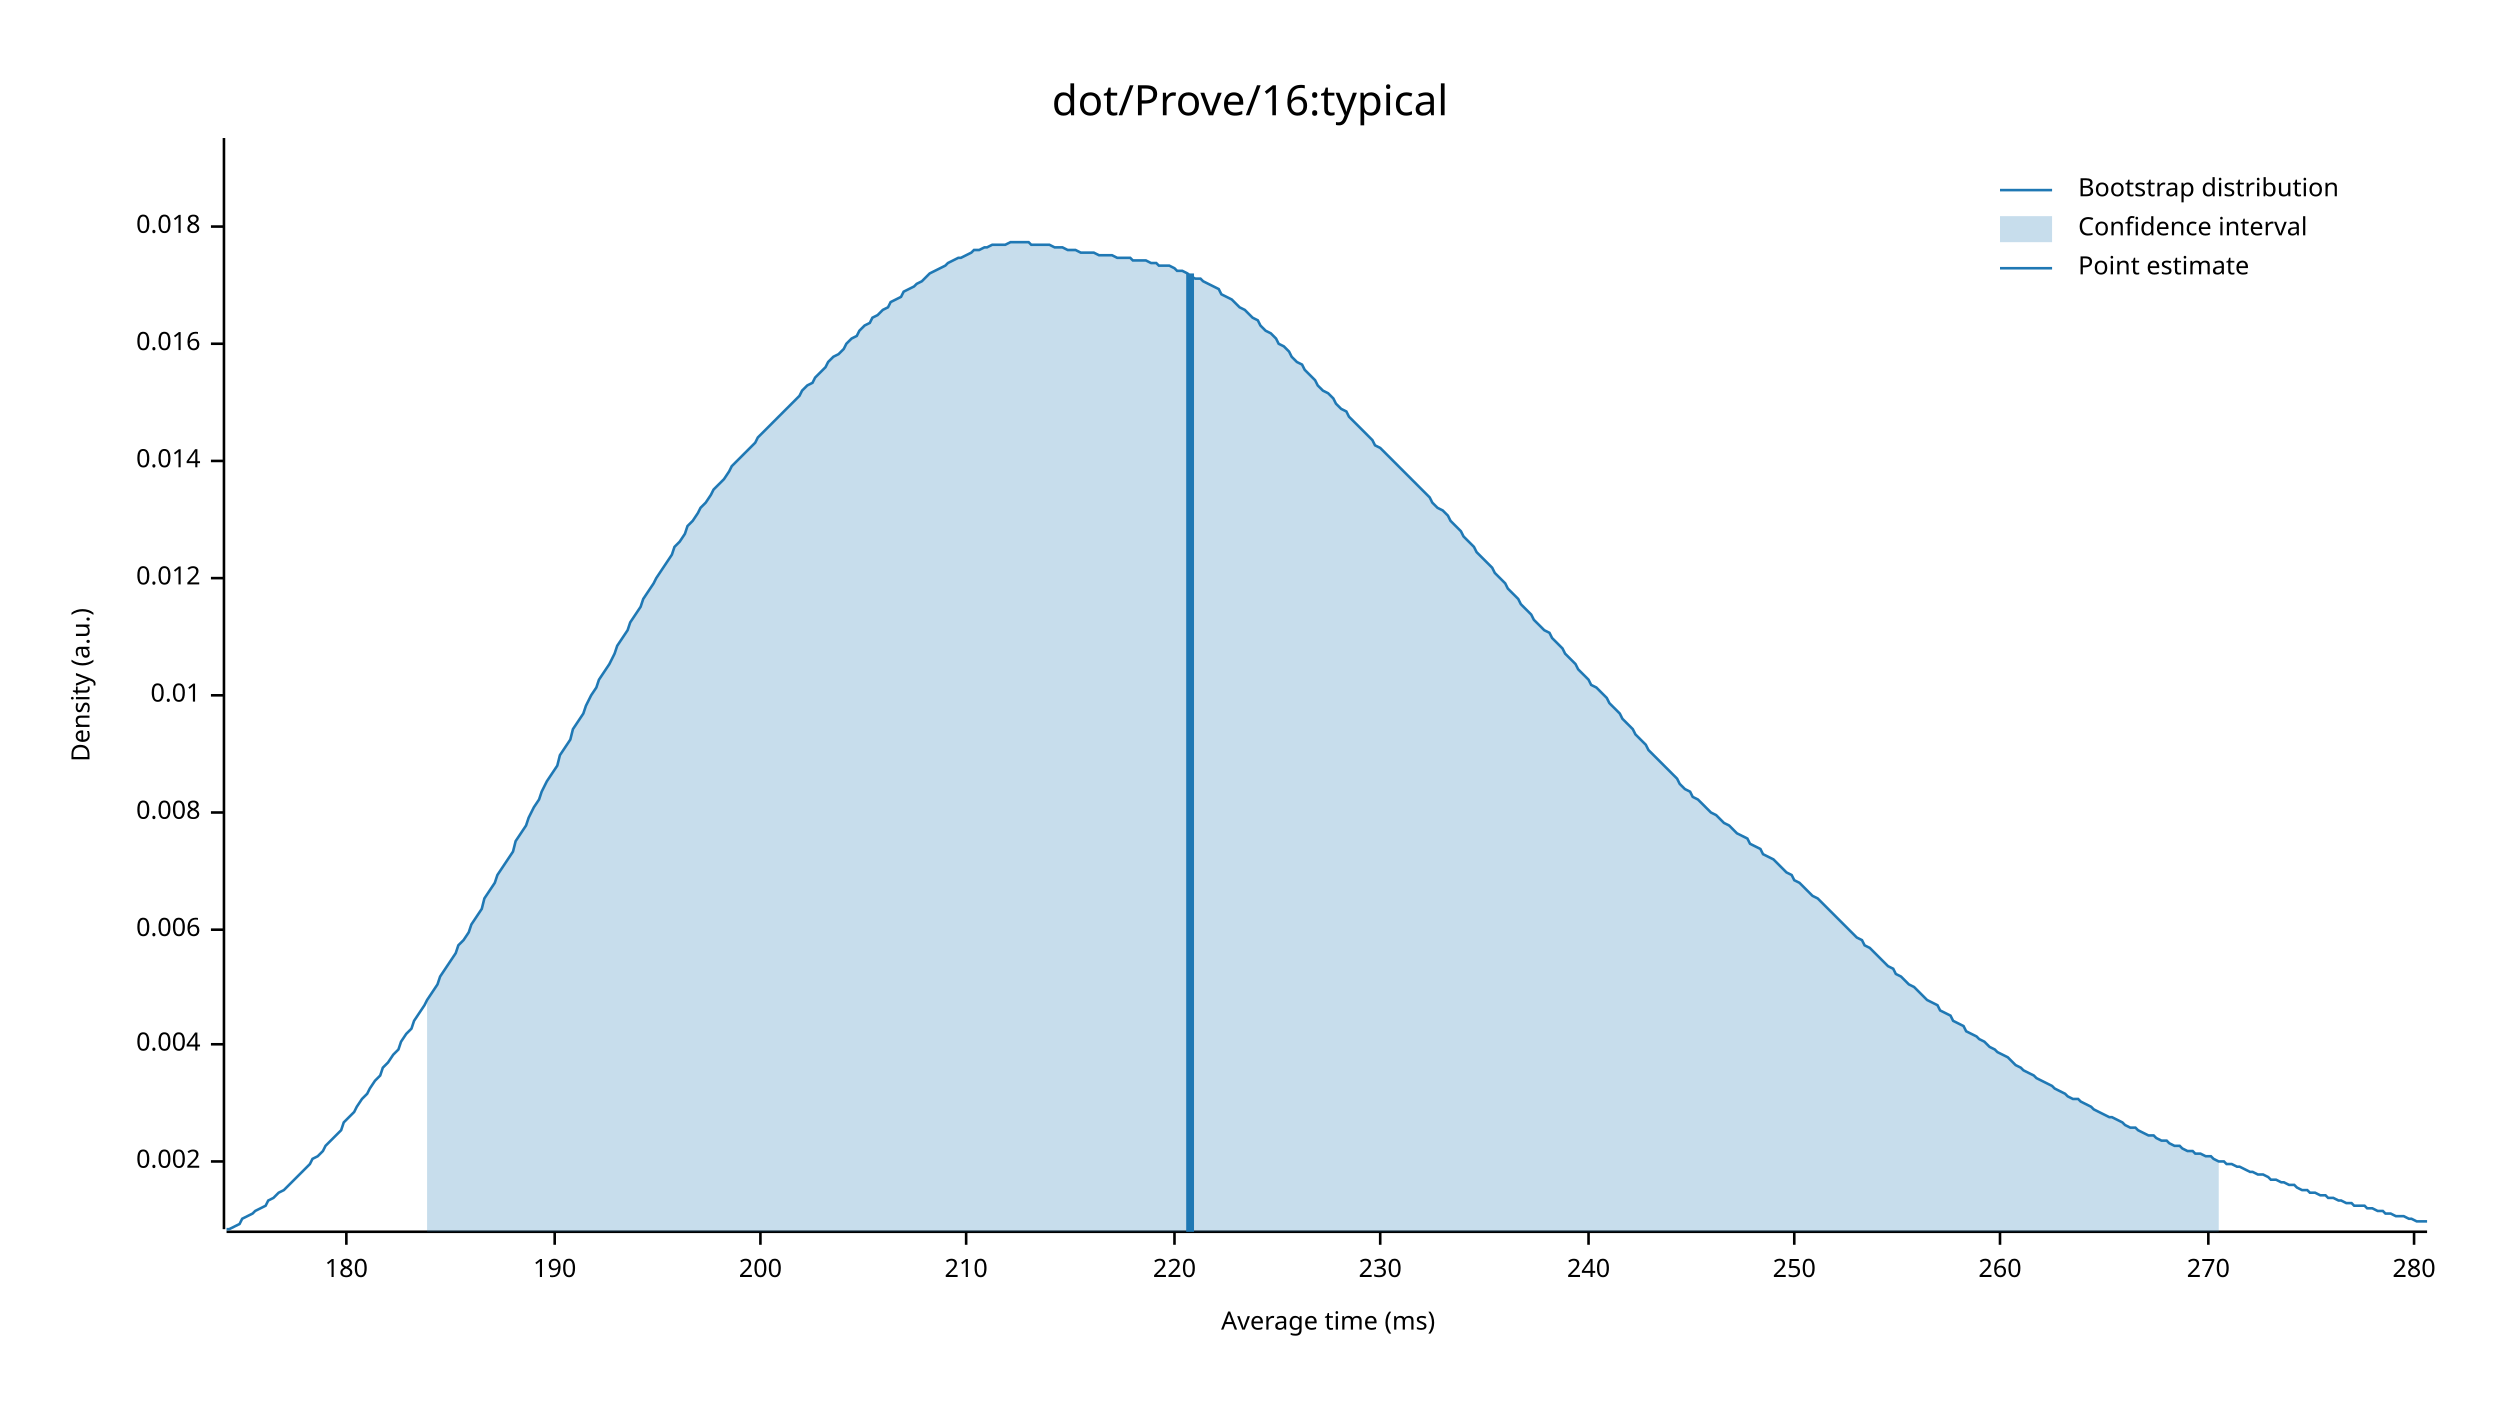
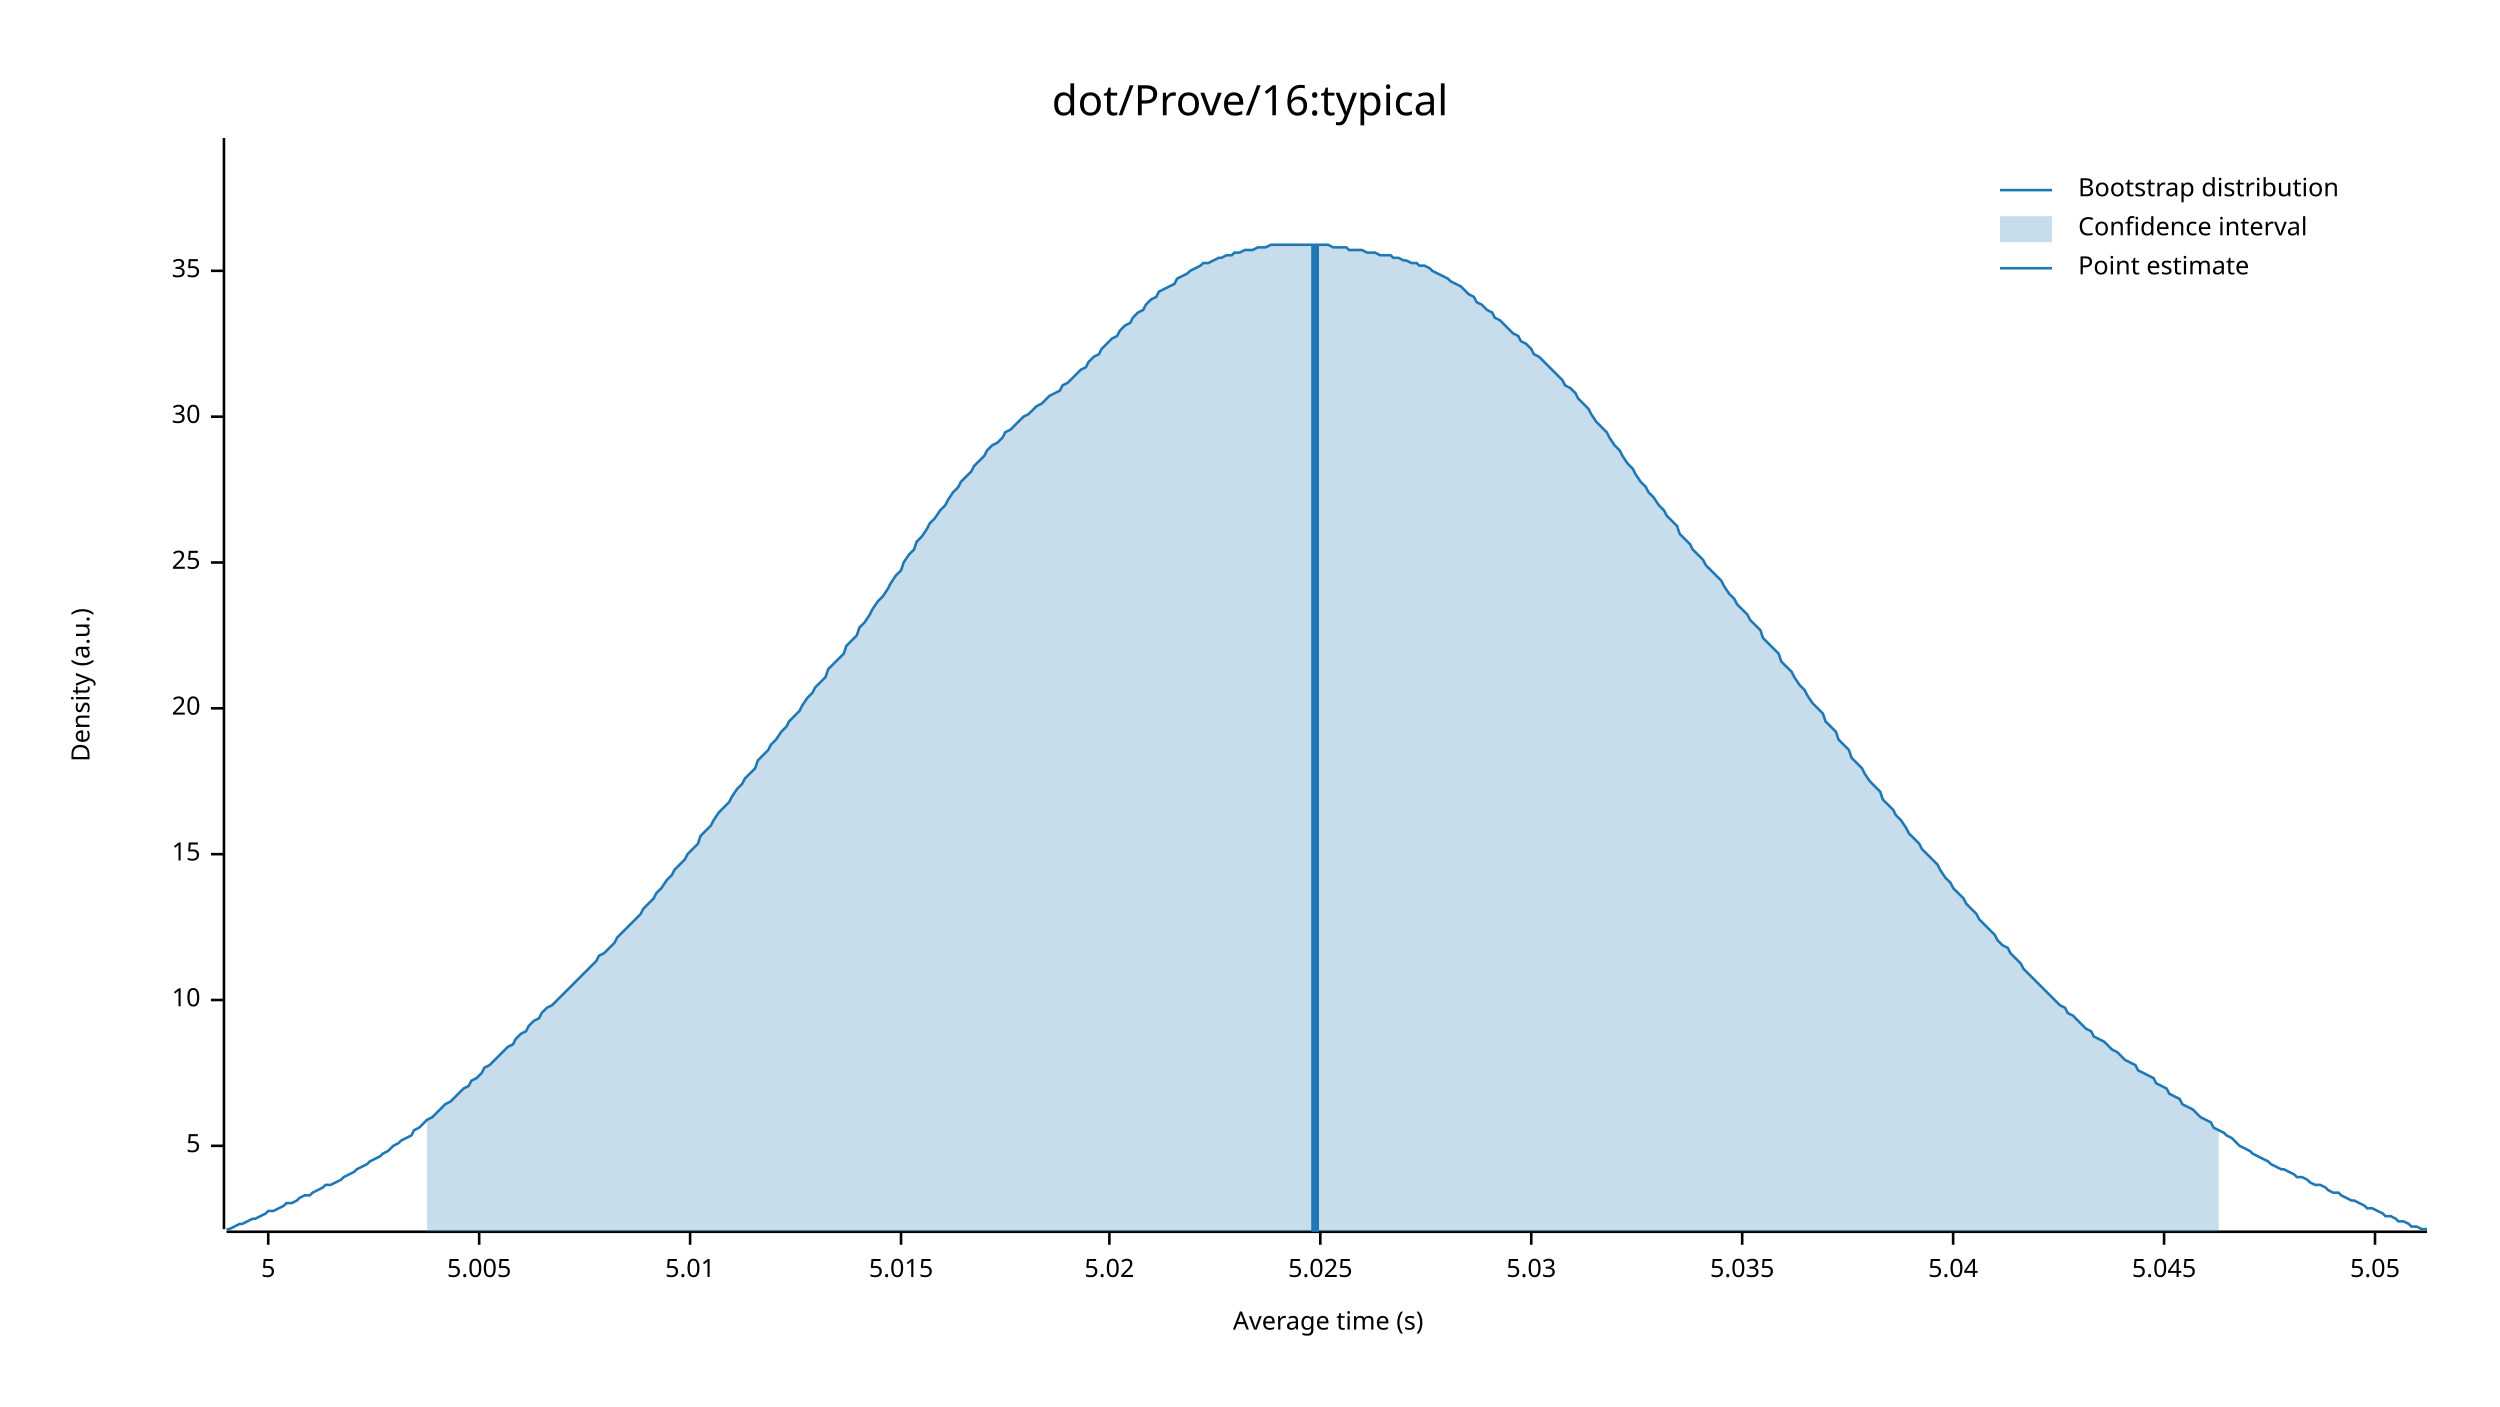
<svg xmlns="http://www.w3.org/2000/svg" width="960" height="540" viewBox="0 0 960 540">
  <text x="480" y="32" dy="0.76em" text-anchor="middle" font-family="sans-serif" font-size="16.129" opacity="1" fill="#000000">
dot/Prove/16:typical
</text>
  <text x="27" y="263" dy="0.76em" text-anchor="middle" font-family="sans-serif" font-size="9.677" opacity="1" fill="#000000" transform="rotate(270, 27, 263)">
Density (a.u.)
</text>
  <text x="510" y="513" dy="-0.5ex" text-anchor="middle" font-family="sans-serif" font-size="9.677" opacity="1" fill="#000000">
- Average time (ms)
+ Average time (s)
</text>
  <polyline fill="none" opacity="1" stroke="#000000" stroke-width="1" points="86,53 86,472 " />
-   <text x="77" y="446" dy="0.5ex" text-anchor="end" font-family="sans-serif" font-size="9.677" opacity="1" fill="#000000">
- 0.002
+   <text x="77" y="440" dy="0.5ex" text-anchor="end" font-family="sans-serif" font-size="9.677" opacity="1" fill="#000000">
+ 5
</text>
-   <polyline fill="none" opacity="1" stroke="#000000" stroke-width="1" points="81,446 86,446 " />
-   <text x="77" y="401" dy="0.5ex" text-anchor="end" font-family="sans-serif" font-size="9.677" opacity="1" fill="#000000">
- 0.004
+   <polyline fill="none" opacity="1" stroke="#000000" stroke-width="1" points="81,440 86,440 " />
+   <text x="77" y="384" dy="0.5ex" text-anchor="end" font-family="sans-serif" font-size="9.677" opacity="1" fill="#000000">
+ 10
</text>
-   <polyline fill="none" opacity="1" stroke="#000000" stroke-width="1" points="81,401 86,401 " />
-   <text x="77" y="357" dy="0.5ex" text-anchor="end" font-family="sans-serif" font-size="9.677" opacity="1" fill="#000000">
- 0.006
+   <polyline fill="none" opacity="1" stroke="#000000" stroke-width="1" points="81,384 86,384 " />
+   <text x="77" y="328" dy="0.5ex" text-anchor="end" font-family="sans-serif" font-size="9.677" opacity="1" fill="#000000">
+ 15
</text>
-   <polyline fill="none" opacity="1" stroke="#000000" stroke-width="1" points="81,357 86,357 " />
-   <text x="77" y="312" dy="0.5ex" text-anchor="end" font-family="sans-serif" font-size="9.677" opacity="1" fill="#000000">
- 0.008
+   <polyline fill="none" opacity="1" stroke="#000000" stroke-width="1" points="81,328 86,328 " />
+   <text x="77" y="272" dy="0.5ex" text-anchor="end" font-family="sans-serif" font-size="9.677" opacity="1" fill="#000000">
+ 20
</text>
-   <polyline fill="none" opacity="1" stroke="#000000" stroke-width="1" points="81,312 86,312 " />
-   <text x="77" y="267" dy="0.5ex" text-anchor="end" font-family="sans-serif" font-size="9.677" opacity="1" fill="#000000">
- 0.01
+   <polyline fill="none" opacity="1" stroke="#000000" stroke-width="1" points="81,272 86,272 " />
+   <text x="77" y="216" dy="0.5ex" text-anchor="end" font-family="sans-serif" font-size="9.677" opacity="1" fill="#000000">
+ 25
</text>
-   <polyline fill="none" opacity="1" stroke="#000000" stroke-width="1" points="81,267 86,267 " />
-   <text x="77" y="222" dy="0.5ex" text-anchor="end" font-family="sans-serif" font-size="9.677" opacity="1" fill="#000000">
- 0.012
+   <polyline fill="none" opacity="1" stroke="#000000" stroke-width="1" points="81,216 86,216 " />
+   <text x="77" y="160" dy="0.5ex" text-anchor="end" font-family="sans-serif" font-size="9.677" opacity="1" fill="#000000">
+ 30
</text>
-   <polyline fill="none" opacity="1" stroke="#000000" stroke-width="1" points="81,222 86,222 " />
-   <text x="77" y="177" dy="0.5ex" text-anchor="end" font-family="sans-serif" font-size="9.677" opacity="1" fill="#000000">
- 0.014
+   <polyline fill="none" opacity="1" stroke="#000000" stroke-width="1" points="81,160 86,160 " />
+   <text x="77" y="104" dy="0.5ex" text-anchor="end" font-family="sans-serif" font-size="9.677" opacity="1" fill="#000000">
+ 35
</text>
-   <polyline fill="none" opacity="1" stroke="#000000" stroke-width="1" points="81,177 86,177 " />
-   <text x="77" y="132" dy="0.5ex" text-anchor="end" font-family="sans-serif" font-size="9.677" opacity="1" fill="#000000">
- 0.016
+   <polyline fill="none" opacity="1" stroke="#000000" stroke-width="1" points="81,104 86,104 " />
+   <polyline fill="none" opacity="1" stroke="#000000" stroke-width="1" points="87,473 932,473 " />
+   <text x="103" y="483" dy="0.76em" text-anchor="middle" font-family="sans-serif" font-size="9.677" opacity="1" fill="#000000">
+ 5
</text>
-   <polyline fill="none" opacity="1" stroke="#000000" stroke-width="1" points="81,132 86,132 " />
-   <text x="77" y="87" dy="0.5ex" text-anchor="end" font-family="sans-serif" font-size="9.677" opacity="1" fill="#000000">
- 0.018
+   <polyline fill="none" opacity="1" stroke="#000000" stroke-width="1" points="103,473 103,478 " />
+   <text x="184" y="483" dy="0.76em" text-anchor="middle" font-family="sans-serif" font-size="9.677" opacity="1" fill="#000000">
+ 5.005
</text>
-   <polyline fill="none" opacity="1" stroke="#000000" stroke-width="1" points="81,87 86,87 " />
-   <polyline fill="none" opacity="1" stroke="#000000" stroke-width="1" points="87,473 932,473 " />
-   <text x="133" y="483" dy="0.76em" text-anchor="middle" font-family="sans-serif" font-size="9.677" opacity="1" fill="#000000">
- 180
+   <polyline fill="none" opacity="1" stroke="#000000" stroke-width="1" points="184,473 184,478 " />
+   <text x="265" y="483" dy="0.76em" text-anchor="middle" font-family="sans-serif" font-size="9.677" opacity="1" fill="#000000">
+ 5.01
</text>
-   <polyline fill="none" opacity="1" stroke="#000000" stroke-width="1" points="133,473 133,478 " />
-   <text x="213" y="483" dy="0.76em" text-anchor="middle" font-family="sans-serif" font-size="9.677" opacity="1" fill="#000000">
- 190
+   <polyline fill="none" opacity="1" stroke="#000000" stroke-width="1" points="265,473 265,478 " />
+   <text x="346" y="483" dy="0.76em" text-anchor="middle" font-family="sans-serif" font-size="9.677" opacity="1" fill="#000000">
+ 5.015
</text>
-   <polyline fill="none" opacity="1" stroke="#000000" stroke-width="1" points="213,473 213,478 " />
-   <text x="292" y="483" dy="0.76em" text-anchor="middle" font-family="sans-serif" font-size="9.677" opacity="1" fill="#000000">
- 200
+   <polyline fill="none" opacity="1" stroke="#000000" stroke-width="1" points="346,473 346,478 " />
+   <text x="426" y="483" dy="0.76em" text-anchor="middle" font-family="sans-serif" font-size="9.677" opacity="1" fill="#000000">
+ 5.02
</text>
-   <polyline fill="none" opacity="1" stroke="#000000" stroke-width="1" points="292,473 292,478 " />
-   <text x="371" y="483" dy="0.76em" text-anchor="middle" font-family="sans-serif" font-size="9.677" opacity="1" fill="#000000">
- 210
+   <polyline fill="none" opacity="1" stroke="#000000" stroke-width="1" points="426,473 426,478 " />
+   <text x="507" y="483" dy="0.76em" text-anchor="middle" font-family="sans-serif" font-size="9.677" opacity="1" fill="#000000">
+ 5.025
</text>
-   <polyline fill="none" opacity="1" stroke="#000000" stroke-width="1" points="371,473 371,478 " />
-   <text x="451" y="483" dy="0.76em" text-anchor="middle" font-family="sans-serif" font-size="9.677" opacity="1" fill="#000000">
- 220
+   <polyline fill="none" opacity="1" stroke="#000000" stroke-width="1" points="507,473 507,478 " />
+   <text x="588" y="483" dy="0.76em" text-anchor="middle" font-family="sans-serif" font-size="9.677" opacity="1" fill="#000000">
+ 5.03
</text>
-   <polyline fill="none" opacity="1" stroke="#000000" stroke-width="1" points="451,473 451,478 " />
-   <text x="530" y="483" dy="0.76em" text-anchor="middle" font-family="sans-serif" font-size="9.677" opacity="1" fill="#000000">
- 230
+   <polyline fill="none" opacity="1" stroke="#000000" stroke-width="1" points="588,473 588,478 " />
+   <text x="669" y="483" dy="0.76em" text-anchor="middle" font-family="sans-serif" font-size="9.677" opacity="1" fill="#000000">
+ 5.035
</text>
-   <polyline fill="none" opacity="1" stroke="#000000" stroke-width="1" points="530,473 530,478 " />
-   <text x="610" y="483" dy="0.76em" text-anchor="middle" font-family="sans-serif" font-size="9.677" opacity="1" fill="#000000">
- 240
+   <polyline fill="none" opacity="1" stroke="#000000" stroke-width="1" points="669,473 669,478 " />
+   <text x="750" y="483" dy="0.76em" text-anchor="middle" font-family="sans-serif" font-size="9.677" opacity="1" fill="#000000">
+ 5.04
</text>
-   <polyline fill="none" opacity="1" stroke="#000000" stroke-width="1" points="610,473 610,478 " />
-   <text x="689" y="483" dy="0.76em" text-anchor="middle" font-family="sans-serif" font-size="9.677" opacity="1" fill="#000000">
- 250
+   <polyline fill="none" opacity="1" stroke="#000000" stroke-width="1" points="750,473 750,478 " />
+   <text x="831" y="483" dy="0.76em" text-anchor="middle" font-family="sans-serif" font-size="9.677" opacity="1" fill="#000000">
+ 5.045
</text>
-   <polyline fill="none" opacity="1" stroke="#000000" stroke-width="1" points="689,473 689,478 " />
-   <text x="768" y="483" dy="0.76em" text-anchor="middle" font-family="sans-serif" font-size="9.677" opacity="1" fill="#000000">
- 260
+   <polyline fill="none" opacity="1" stroke="#000000" stroke-width="1" points="831,473 831,478 " />
+   <text x="912" y="483" dy="0.76em" text-anchor="middle" font-family="sans-serif" font-size="9.677" opacity="1" fill="#000000">
+ 5.05
</text>
-   <polyline fill="none" opacity="1" stroke="#000000" stroke-width="1" points="768,473 768,478 " />
-   <text x="848" y="483" dy="0.76em" text-anchor="middle" font-family="sans-serif" font-size="9.677" opacity="1" fill="#000000">
- 270
- </text>
-   <polyline fill="none" opacity="1" stroke="#000000" stroke-width="1" points="848,473 848,478 " />
-   <text x="927" y="483" dy="0.76em" text-anchor="middle" font-family="sans-serif" font-size="9.677" opacity="1" fill="#000000">
- 280
- </text>
-   <polyline fill="none" opacity="1" stroke="#000000" stroke-width="1" points="927,473 927,478 " />
-   <polyline fill="none" opacity="1" stroke="#1F78B4" stroke-width="1" points="87,472 88,472 90,471 92,470 93,468 95,467 97,466 98,465 100,464 102,463 103,461 105,460 107,458 109,457 110,456 112,454 114,452 115,451 117,449 119,447 120,445 122,444 124,442 125,440 127,438 129,436 131,434 132,431 134,429 136,427 137,425 139,422 141,420 142,418 144,415 146,413 147,410 149,408 151,405 153,403 154,400 156,397 158,395 159,392 161,389 163,386 164,384 166,381 168,378 169,375 171,372 173,369 175,366 176,363 178,361 180,358 181,355 183,352 185,349 186,345 188,342 190,339 191,336 193,333 195,330 197,327 198,323 200,320 202,317 203,314 205,310 207,307 208,304 210,300 212,297 214,294 215,290 217,287 219,284 220,280 222,277 224,274 225,271 227,267 229,264 230,261 232,258 234,255 236,251 237,248 239,245 241,242 242,239 244,236 246,233 247,230 249,227 251,224 252,222 254,219 256,216 258,213 259,210 261,208 263,205 264,202 266,200 268,197 269,195 271,193 273,190 274,188 276,186 278,184 280,181 281,179 283,177 285,175 286,174 288,172 290,170 291,168 293,166 295,164 296,163 298,161 300,159 302,157 303,156 305,154 307,152 308,150 310,148 312,147 313,145 315,143 317,141 318,139 320,137 322,136 324,134 325,132 327,130 329,129 330,127 332,125 334,124 335,122 337,121 339,119 341,118 342,116 344,115 346,114 347,112 349,111 351,110 352,109 354,108 356,106 357,105 359,104 361,103 363,102 364,101 366,100 368,99 369,99 371,98 373,97 374,96 376,96 378,95 379,95 381,94 383,94 385,94 386,94 388,93 390,93 391,93 393,93 395,93 396,94 398,94 400,94 401,94 403,94 405,95 407,95 408,95 410,96 412,96 413,96 415,97 417,97 418,97 420,97 422,98 423,98 425,98 427,98 429,99 430,99 432,99 434,99 435,100 437,100 439,100 440,100 442,101 444,101 445,102 447,102 449,102 451,103 452,104 454,104 456,105 457,106 459,107 461,107 462,108 464,109 466,110 468,111 469,113 471,114 473,115 474,116 476,118 478,119 479,120 481,122 483,123 484,125 486,127 488,128 490,130 491,132 493,133 495,135 496,137 498,139 500,140 501,142 503,144 505,146 506,148 508,150 510,151 512,153 513,155 515,157 517,158 518,160 520,162 522,164 523,165 525,167 527,169 528,171 530,172 532,174 534,176 535,177 537,179 539,181 540,182 542,184 544,186 545,187 547,189 549,191 550,193 552,195 554,196 556,198 557,200 559,202 561,204 562,206 564,208 566,210 567,212 569,214 571,216 573,218 574,220 576,222 578,224 579,226 581,228 583,230 584,232 586,234 588,236 589,238 591,240 593,242 595,243 596,245 598,247 600,249 601,251 603,253 605,255 606,257 608,259 610,261 611,263 613,264 615,266 617,268 618,270 620,272 622,274 623,276 625,278 627,280 628,282 630,284 632,286 633,288 635,290 637,292 639,294 640,295 642,297 644,299 645,301 647,303 649,304 650,306 652,307 654,309 655,310 657,312 659,313 661,315 662,316 664,317 666,319 667,320 669,321 671,322 672,324 674,325 676,326 677,328 679,329 681,330 683,332 684,333 686,335 688,336 689,338 691,339 693,341 694,342 696,344 698,345 700,347 701,348 703,350 705,352 706,353 708,355 710,357 711,358 713,360 715,361 716,363 718,364 720,366 722,368 723,369 725,371 727,372 728,374 730,375 732,377 733,378 735,379 737,381 738,382 740,384 742,385 744,386 745,388 747,389 749,390 750,392 752,393 754,394 755,396 757,397 759,398 760,399 762,400 764,402 766,403 767,404 769,405 771,406 772,407 774,409 776,410 777,411 779,412 781,413 782,414 784,415 786,416 788,417 789,418 791,419 793,420 794,421 796,422 798,422 799,423 801,424 803,425 804,426 806,427 808,428 810,429 811,429 813,430 815,431 816,432 818,433 820,433 821,434 823,435 825,436 827,436 828,437 830,438 832,438 833,439 835,440 837,440 838,441 840,442 842,442 843,443 845,443 847,444 849,444 850,445 852,446 854,446 855,447 857,447 859,448 860,448 862,449 864,450 865,450 867,451 869,451 871,452 872,453 874,453 876,454 877,454 879,455 881,455 882,456 884,457 886,457 887,458 889,458 891,459 893,459 894,460 896,460 898,461 899,461 901,462 903,462 904,463 906,463 908,463 909,464 911,464 913,465 915,465 916,466 918,466 920,467 921,467 923,467 925,468 926,468 928,469 930,469 932,469 " />
-   <polygon opacity="0.25" fill="#1F78B4" points="164,384 166,381 168,378 169,375 171,372 173,369 175,366 176,363 178,361 180,358 181,355 183,352 185,349 186,345 188,342 190,339 191,336 193,333 195,330 197,327 198,323 200,320 202,317 203,314 205,310 207,307 208,304 210,300 212,297 214,294 215,290 217,287 219,284 220,280 222,277 224,274 225,271 227,267 229,264 230,261 232,258 234,255 236,251 237,248 239,245 241,242 242,239 244,236 246,233 247,230 249,227 251,224 252,222 254,219 256,216 258,213 259,210 261,208 263,205 264,202 266,200 268,197 269,195 271,193 273,190 274,188 276,186 278,184 280,181 281,179 283,177 285,175 286,174 288,172 290,170 291,168 293,166 295,164 296,163 298,161 300,159 302,157 303,156 305,154 307,152 308,150 310,148 312,147 313,145 315,143 317,141 318,139 320,137 322,136 324,134 325,132 327,130 329,129 330,127 332,125 334,124 335,122 337,121 339,119 341,118 342,116 344,115 346,114 347,112 349,111 351,110 352,109 354,108 356,106 357,105 359,104 361,103 363,102 364,101 366,100 368,99 369,99 371,98 373,97 374,96 376,96 378,95 379,95 381,94 383,94 385,94 386,94 388,93 390,93 391,93 393,93 395,93 396,94 398,94 400,94 401,94 403,94 405,95 407,95 408,95 410,96 412,96 413,96 415,97 417,97 418,97 420,97 422,98 423,98 425,98 427,98 429,99 430,99 432,99 434,99 435,100 437,100 439,100 440,100 442,101 444,101 445,102 447,102 449,102 451,103 452,104 454,104 456,105 457,106 459,107 461,107 462,108 464,109 466,110 468,111 469,113 471,114 473,115 474,116 476,118 478,119 479,120 481,122 483,123 484,125 486,127 488,128 490,130 491,132 493,133 495,135 496,137 498,139 500,140 501,142 503,144 505,146 506,148 508,150 510,151 512,153 513,155 515,157 517,158 518,160 520,162 522,164 523,165 525,167 527,169 528,171 530,172 532,174 534,176 535,177 537,179 539,181 540,182 542,184 544,186 545,187 547,189 549,191 550,193 552,195 554,196 556,198 557,200 559,202 561,204 562,206 564,208 566,210 567,212 569,214 571,216 573,218 574,220 576,222 578,224 579,226 581,228 583,230 584,232 586,234 588,236 589,238 591,240 593,242 595,243 596,245 598,247 600,249 601,251 603,253 605,255 606,257 608,259 610,261 611,263 613,264 615,266 617,268 618,270 620,272 622,274 623,276 625,278 627,280 628,282 630,284 632,286 633,288 635,290 637,292 639,294 640,295 642,297 644,299 645,301 647,303 649,304 650,306 652,307 654,309 655,310 657,312 659,313 661,315 662,316 664,317 666,319 667,320 669,321 671,322 672,324 674,325 676,326 677,328 679,329 681,330 683,332 684,333 686,335 688,336 689,338 691,339 693,341 694,342 696,344 698,345 700,347 701,348 703,350 705,352 706,353 708,355 710,357 711,358 713,360 715,361 716,363 718,364 720,366 722,368 723,369 725,371 727,372 728,374 730,375 732,377 733,378 735,379 737,381 738,382 740,384 742,385 744,386 745,388 747,389 749,390 750,392 752,393 754,394 755,396 757,397 759,398 760,399 762,400 764,402 766,403 767,404 769,405 771,406 772,407 774,409 776,410 777,411 779,412 781,413 782,414 784,415 786,416 788,417 789,418 791,419 793,420 794,421 796,422 798,422 799,423 801,424 803,425 804,426 806,427 808,428 810,429 811,429 813,430 815,431 816,432 818,433 820,433 821,434 823,435 825,436 827,436 828,437 830,438 832,438 833,439 835,440 837,440 838,441 840,442 842,442 843,443 845,443 847,444 849,444 850,445 852,446 852,473 164,473 " />
-   <polyline fill="none" opacity="1" stroke="#1F78B4" stroke-width="3" points="457,473 457,105 " />
+   <polyline fill="none" opacity="1" stroke="#000000" stroke-width="1" points="912,473 912,478 " />
+   <polyline fill="none" opacity="1" stroke="#1F78B4" stroke-width="1" points="87,472 88,472 90,471 92,470 93,470 95,469 97,468 98,468 100,467 102,466 103,465 105,465 107,464 109,463 110,462 112,462 114,461 115,460 117,459 119,459 120,458 122,457 124,456 125,455 127,455 129,454 131,453 132,452 134,451 136,450 137,449 139,448 141,447 142,446 144,445 146,444 147,443 149,442 151,440 153,439 154,438 156,437 158,436 159,434 161,433 163,431 164,430 166,429 168,427 169,426 171,424 173,423 175,421 176,420 178,418 180,417 181,415 183,414 185,412 186,410 188,409 190,407 191,406 193,404 195,402 197,401 198,399 200,397 202,396 203,394 205,392 207,391 208,389 210,387 212,386 214,384 215,383 217,381 219,379 220,378 222,376 224,374 225,373 227,371 229,369 230,367 232,366 234,364 236,362 237,360 239,358 241,356 242,355 244,353 246,351 247,349 249,347 251,345 252,343 254,341 256,338 258,336 259,334 261,332 263,330 264,328 266,326 268,324 269,321 271,319 273,317 274,315 276,312 278,310 280,308 281,306 283,303 285,301 286,299 288,297 290,295 291,292 293,290 295,288 296,286 298,284 300,281 302,279 303,277 305,275 307,273 308,271 310,268 312,266 313,264 315,262 317,260 318,257 320,255 322,253 324,251 325,248 327,246 329,244 330,241 332,239 334,236 335,234 337,231 339,229 341,226 342,224 344,221 346,219 347,216 349,213 351,211 352,208 354,206 356,203 357,201 359,199 361,196 363,194 364,192 366,189 368,187 369,185 371,183 373,181 374,179 376,177 378,175 379,173 381,171 383,170 385,168 386,166 388,165 390,163 391,162 393,160 395,159 396,158 398,156 400,155 401,154 403,152 405,151 407,150 408,148 410,147 412,145 413,144 415,142 417,141 418,139 420,137 422,136 423,134 425,132 427,130 429,129 430,127 432,125 434,124 435,122 437,120 439,119 440,117 442,115 444,114 445,112 447,111 449,110 451,109 452,107 454,106 456,105 457,104 459,103 461,102 462,101 464,101 466,100 468,99 469,99 471,98 473,98 474,97 476,97 478,96 479,96 481,96 483,95 484,95 486,95 488,94 490,94 491,94 493,94 495,94 496,94 498,94 500,94 501,94 503,94 505,94 506,94 508,94 510,94 512,95 513,95 515,95 517,95 518,96 520,96 522,96 523,96 525,97 527,97 528,97 530,98 532,98 534,98 535,99 537,99 539,100 540,100 542,101 544,101 545,102 547,102 549,103 550,104 552,105 554,106 556,107 557,108 559,109 561,110 562,111 564,113 566,114 567,116 569,117 571,119 573,120 574,122 576,123 578,125 579,126 581,128 583,129 584,131 586,132 588,134 589,136 591,137 593,139 595,141 596,142 598,144 600,146 601,148 603,149 605,151 606,153 608,155 610,157 611,159 613,162 615,164 617,166 618,168 620,171 622,173 623,175 625,178 627,180 628,182 630,185 632,187 633,189 635,191 637,194 639,196 640,198 642,200 644,202 645,205 647,207 649,209 650,211 652,213 654,215 655,217 657,219 659,221 661,223 662,225 664,228 666,230 667,232 669,234 671,236 672,238 674,240 676,242 677,245 679,247 681,249 683,251 684,254 686,256 688,258 689,260 691,263 693,265 694,267 696,270 698,272 700,274 701,277 703,279 705,281 706,284 708,286 710,288 711,291 713,293 715,295 716,297 718,300 720,302 722,304 723,307 725,309 727,311 728,313 730,315 732,318 733,320 735,322 737,324 738,326 740,328 742,330 744,332 745,334 747,337 749,339 750,341 752,343 754,345 755,347 757,349 759,351 760,353 762,355 764,357 766,359 767,361 769,363 771,364 772,366 774,368 776,370 777,372 779,374 781,376 782,377 784,379 786,381 788,383 789,384 791,386 793,387 794,389 796,390 798,392 799,393 801,395 803,396 804,398 806,399 808,400 810,402 811,403 813,404 815,406 816,407 818,408 820,409 821,411 823,412 825,413 827,414 828,416 830,417 832,418 833,420 835,421 837,422 838,424 840,425 842,426 843,427 845,429 847,430 849,431 850,433 852,434 854,435 855,436 857,437 859,439 860,440 862,441 864,442 865,443 867,444 869,445 871,446 872,447 874,448 876,449 877,449 879,450 881,451 882,452 884,452 886,453 887,454 889,455 891,455 893,456 894,457 896,458 898,458 899,459 901,460 903,461 904,461 906,462 908,463 909,464 911,464 913,465 915,466 916,467 918,467 920,468 921,469 923,469 925,470 926,471 928,471 930,472 932,472 " />
+   <polygon opacity="0.25" fill="#1F78B4" points="164,430 166,429 168,427 169,426 171,424 173,423 175,421 176,420 178,418 180,417 181,415 183,414 185,412 186,410 188,409 190,407 191,406 193,404 195,402 197,401 198,399 200,397 202,396 203,394 205,392 207,391 208,389 210,387 212,386 214,384 215,383 217,381 219,379 220,378 222,376 224,374 225,373 227,371 229,369 230,367 232,366 234,364 236,362 237,360 239,358 241,356 242,355 244,353 246,351 247,349 249,347 251,345 252,343 254,341 256,338 258,336 259,334 261,332 263,330 264,328 266,326 268,324 269,321 271,319 273,317 274,315 276,312 278,310 280,308 281,306 283,303 285,301 286,299 288,297 290,295 291,292 293,290 295,288 296,286 298,284 300,281 302,279 303,277 305,275 307,273 308,271 310,268 312,266 313,264 315,262 317,260 318,257 320,255 322,253 324,251 325,248 327,246 329,244 330,241 332,239 334,236 335,234 337,231 339,229 341,226 342,224 344,221 346,219 347,216 349,213 351,211 352,208 354,206 356,203 357,201 359,199 361,196 363,194 364,192 366,189 368,187 369,185 371,183 373,181 374,179 376,177 378,175 379,173 381,171 383,170 385,168 386,166 388,165 390,163 391,162 393,160 395,159 396,158 398,156 400,155 401,154 403,152 405,151 407,150 408,148 410,147 412,145 413,144 415,142 417,141 418,139 420,137 422,136 423,134 425,132 427,130 429,129 430,127 432,125 434,124 435,122 437,120 439,119 440,117 442,115 444,114 445,112 447,111 449,110 451,109 452,107 454,106 456,105 457,104 459,103 461,102 462,101 464,101 466,100 468,99 469,99 471,98 473,98 474,97 476,97 478,96 479,96 481,96 483,95 484,95 486,95 488,94 490,94 491,94 493,94 495,94 496,94 498,94 500,94 501,94 503,94 505,94 506,94 508,94 510,94 512,95 513,95 515,95 517,95 518,96 520,96 522,96 523,96 525,97 527,97 528,97 530,98 532,98 534,98 535,99 537,99 539,100 540,100 542,101 544,101 545,102 547,102 549,103 550,104 552,105 554,106 556,107 557,108 559,109 561,110 562,111 564,113 566,114 567,116 569,117 571,119 573,120 574,122 576,123 578,125 579,126 581,128 583,129 584,131 586,132 588,134 589,136 591,137 593,139 595,141 596,142 598,144 600,146 601,148 603,149 605,151 606,153 608,155 610,157 611,159 613,162 615,164 617,166 618,168 620,171 622,173 623,175 625,178 627,180 628,182 630,185 632,187 633,189 635,191 637,194 639,196 640,198 642,200 644,202 645,205 647,207 649,209 650,211 652,213 654,215 655,217 657,219 659,221 661,223 662,225 664,228 666,230 667,232 669,234 671,236 672,238 674,240 676,242 677,245 679,247 681,249 683,251 684,254 686,256 688,258 689,260 691,263 693,265 694,267 696,270 698,272 700,274 701,277 703,279 705,281 706,284 708,286 710,288 711,291 713,293 715,295 716,297 718,300 720,302 722,304 723,307 725,309 727,311 728,313 730,315 732,318 733,320 735,322 737,324 738,326 740,328 742,330 744,332 745,334 747,337 749,339 750,341 752,343 754,345 755,347 757,349 759,351 760,353 762,355 764,357 766,359 767,361 769,363 771,364 772,366 774,368 776,370 777,372 779,374 781,376 782,377 784,379 786,381 788,383 789,384 791,386 793,387 794,389 796,390 798,392 799,393 801,395 803,396 804,398 806,399 808,400 810,402 811,403 813,404 815,406 816,407 818,408 820,409 821,411 823,412 825,413 827,414 828,416 830,417 832,418 833,420 835,421 837,422 838,424 840,425 842,426 843,427 845,429 847,430 849,431 850,433 852,434 852,473 164,473 " />
+   <polyline fill="none" opacity="1" stroke="#1F78B4" stroke-width="3" points="505,473 505,94 " />
  <text x="798" y="68" dy="0.76em" text-anchor="start" font-family="sans-serif" font-size="9.677" opacity="1" fill="#000000">
Bootstrap distribution
</text>
  <text x="798" y="83" dy="0.76em" text-anchor="start" font-family="sans-serif" font-size="9.677" opacity="1" fill="#000000">
Confidence interval
</text>
  <text x="798" y="98" dy="0.76em" text-anchor="start" font-family="sans-serif" font-size="9.677" opacity="1" fill="#000000">
Point estimate
</text>
  <polyline fill="none" opacity="1" stroke="#1F78B4" stroke-width="1" points="768,73 788,73 " />
  <rect x="768" y="83" width="20" height="10" opacity="0.25" fill="#1F78B4" stroke="none" />
  <polyline fill="none" opacity="1" stroke="#1F78B4" stroke-width="1" points="768,103 788,103 " />
</svg>
